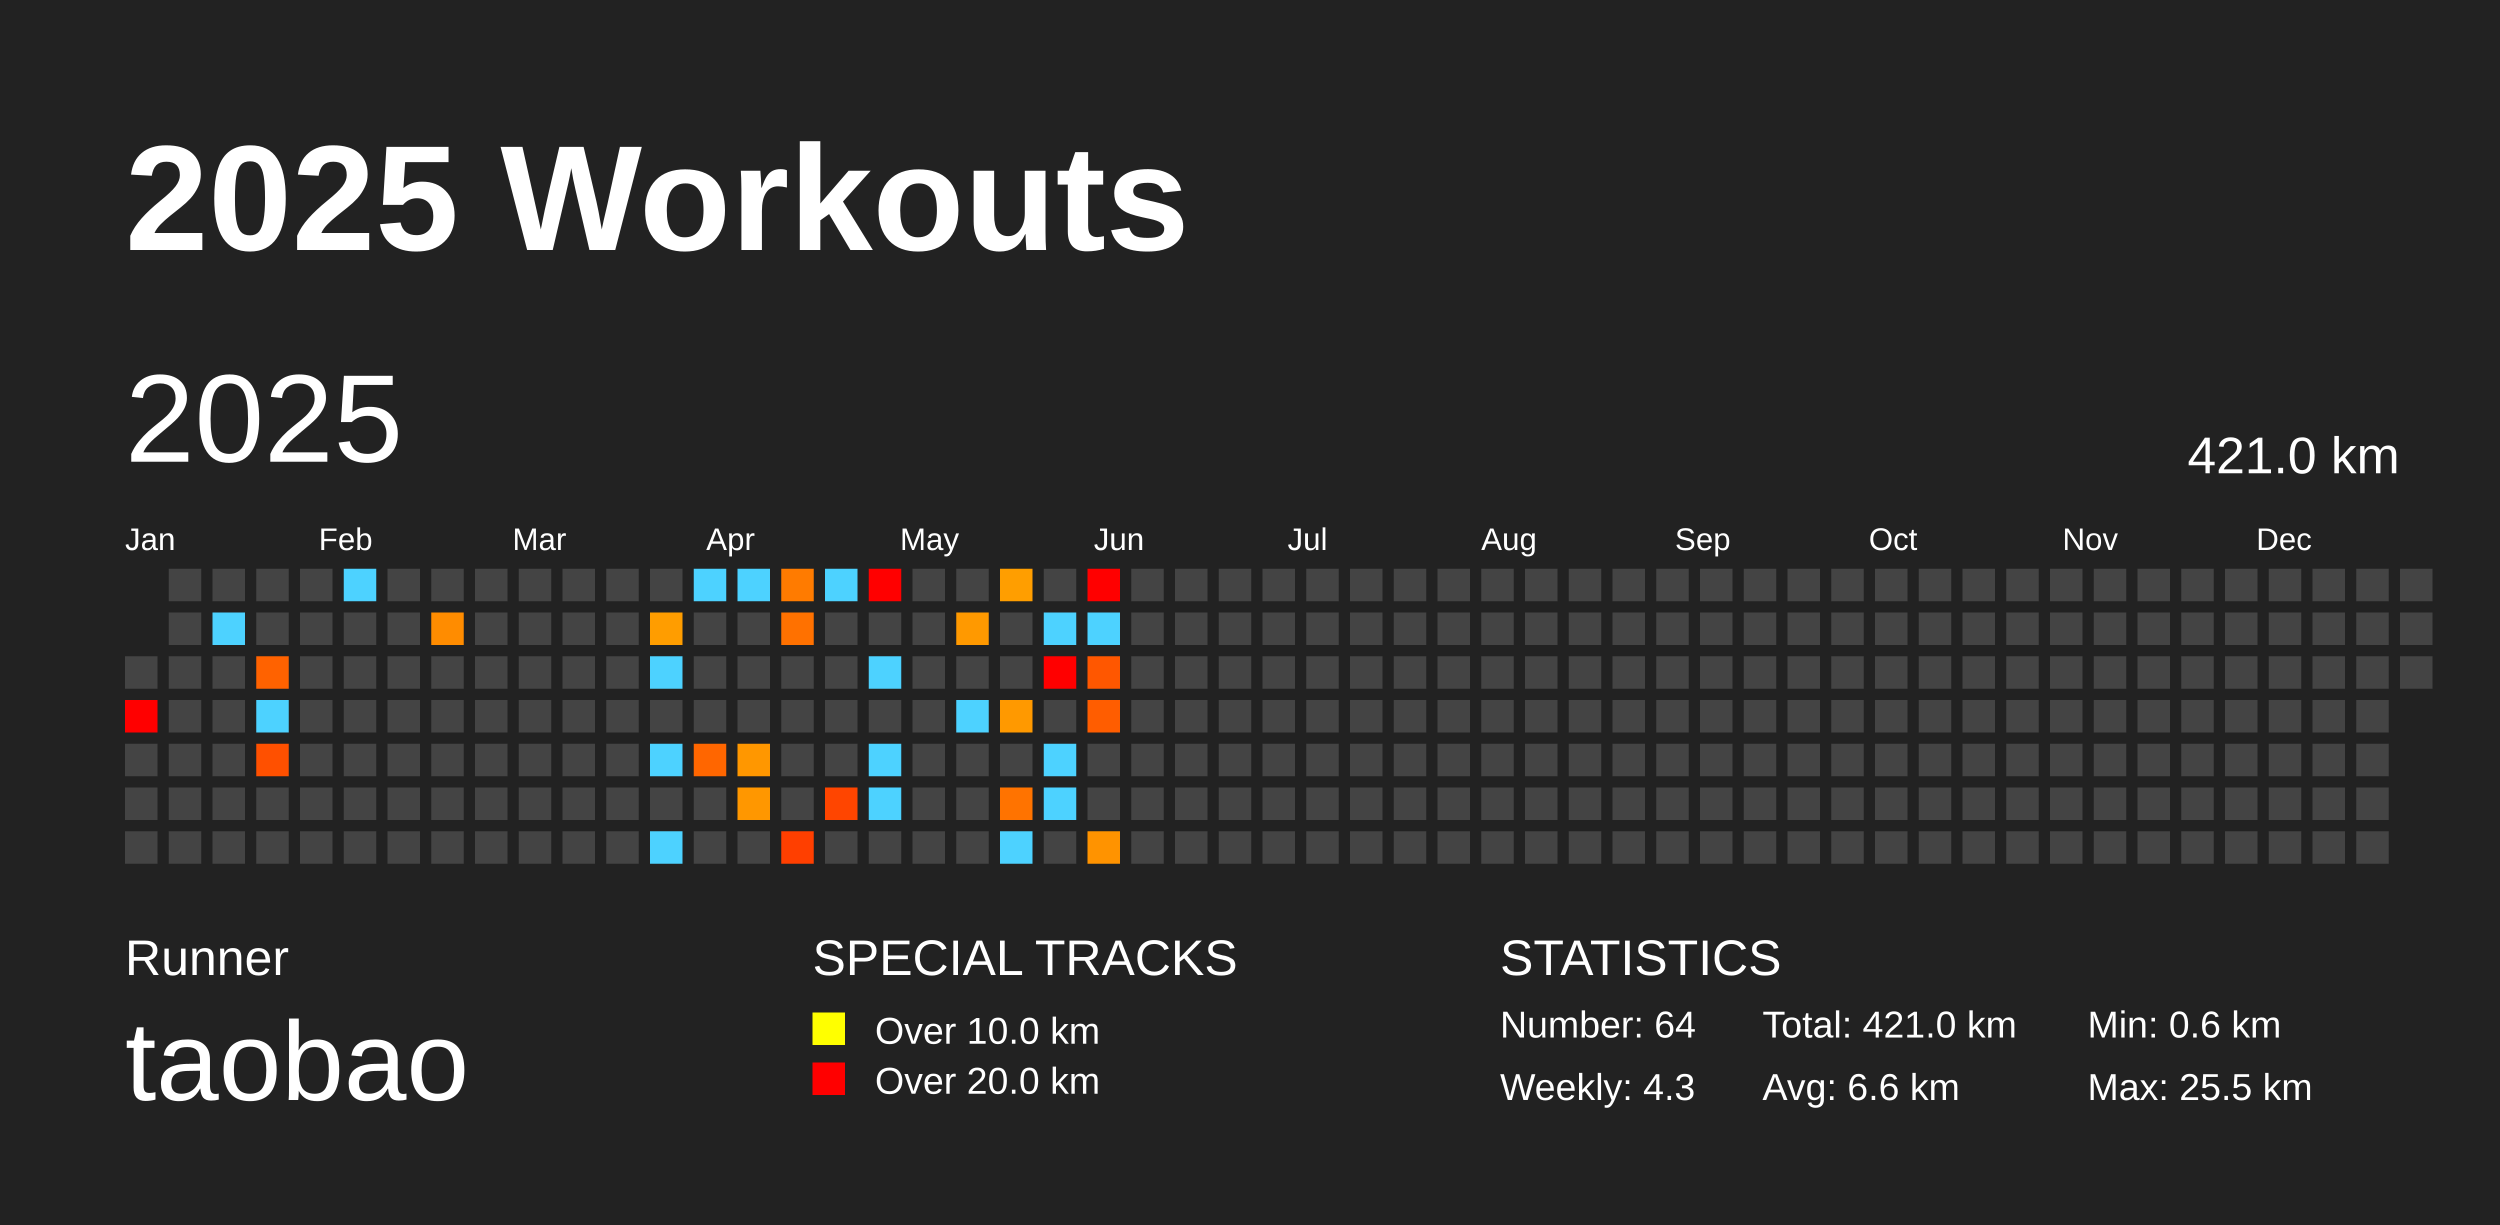
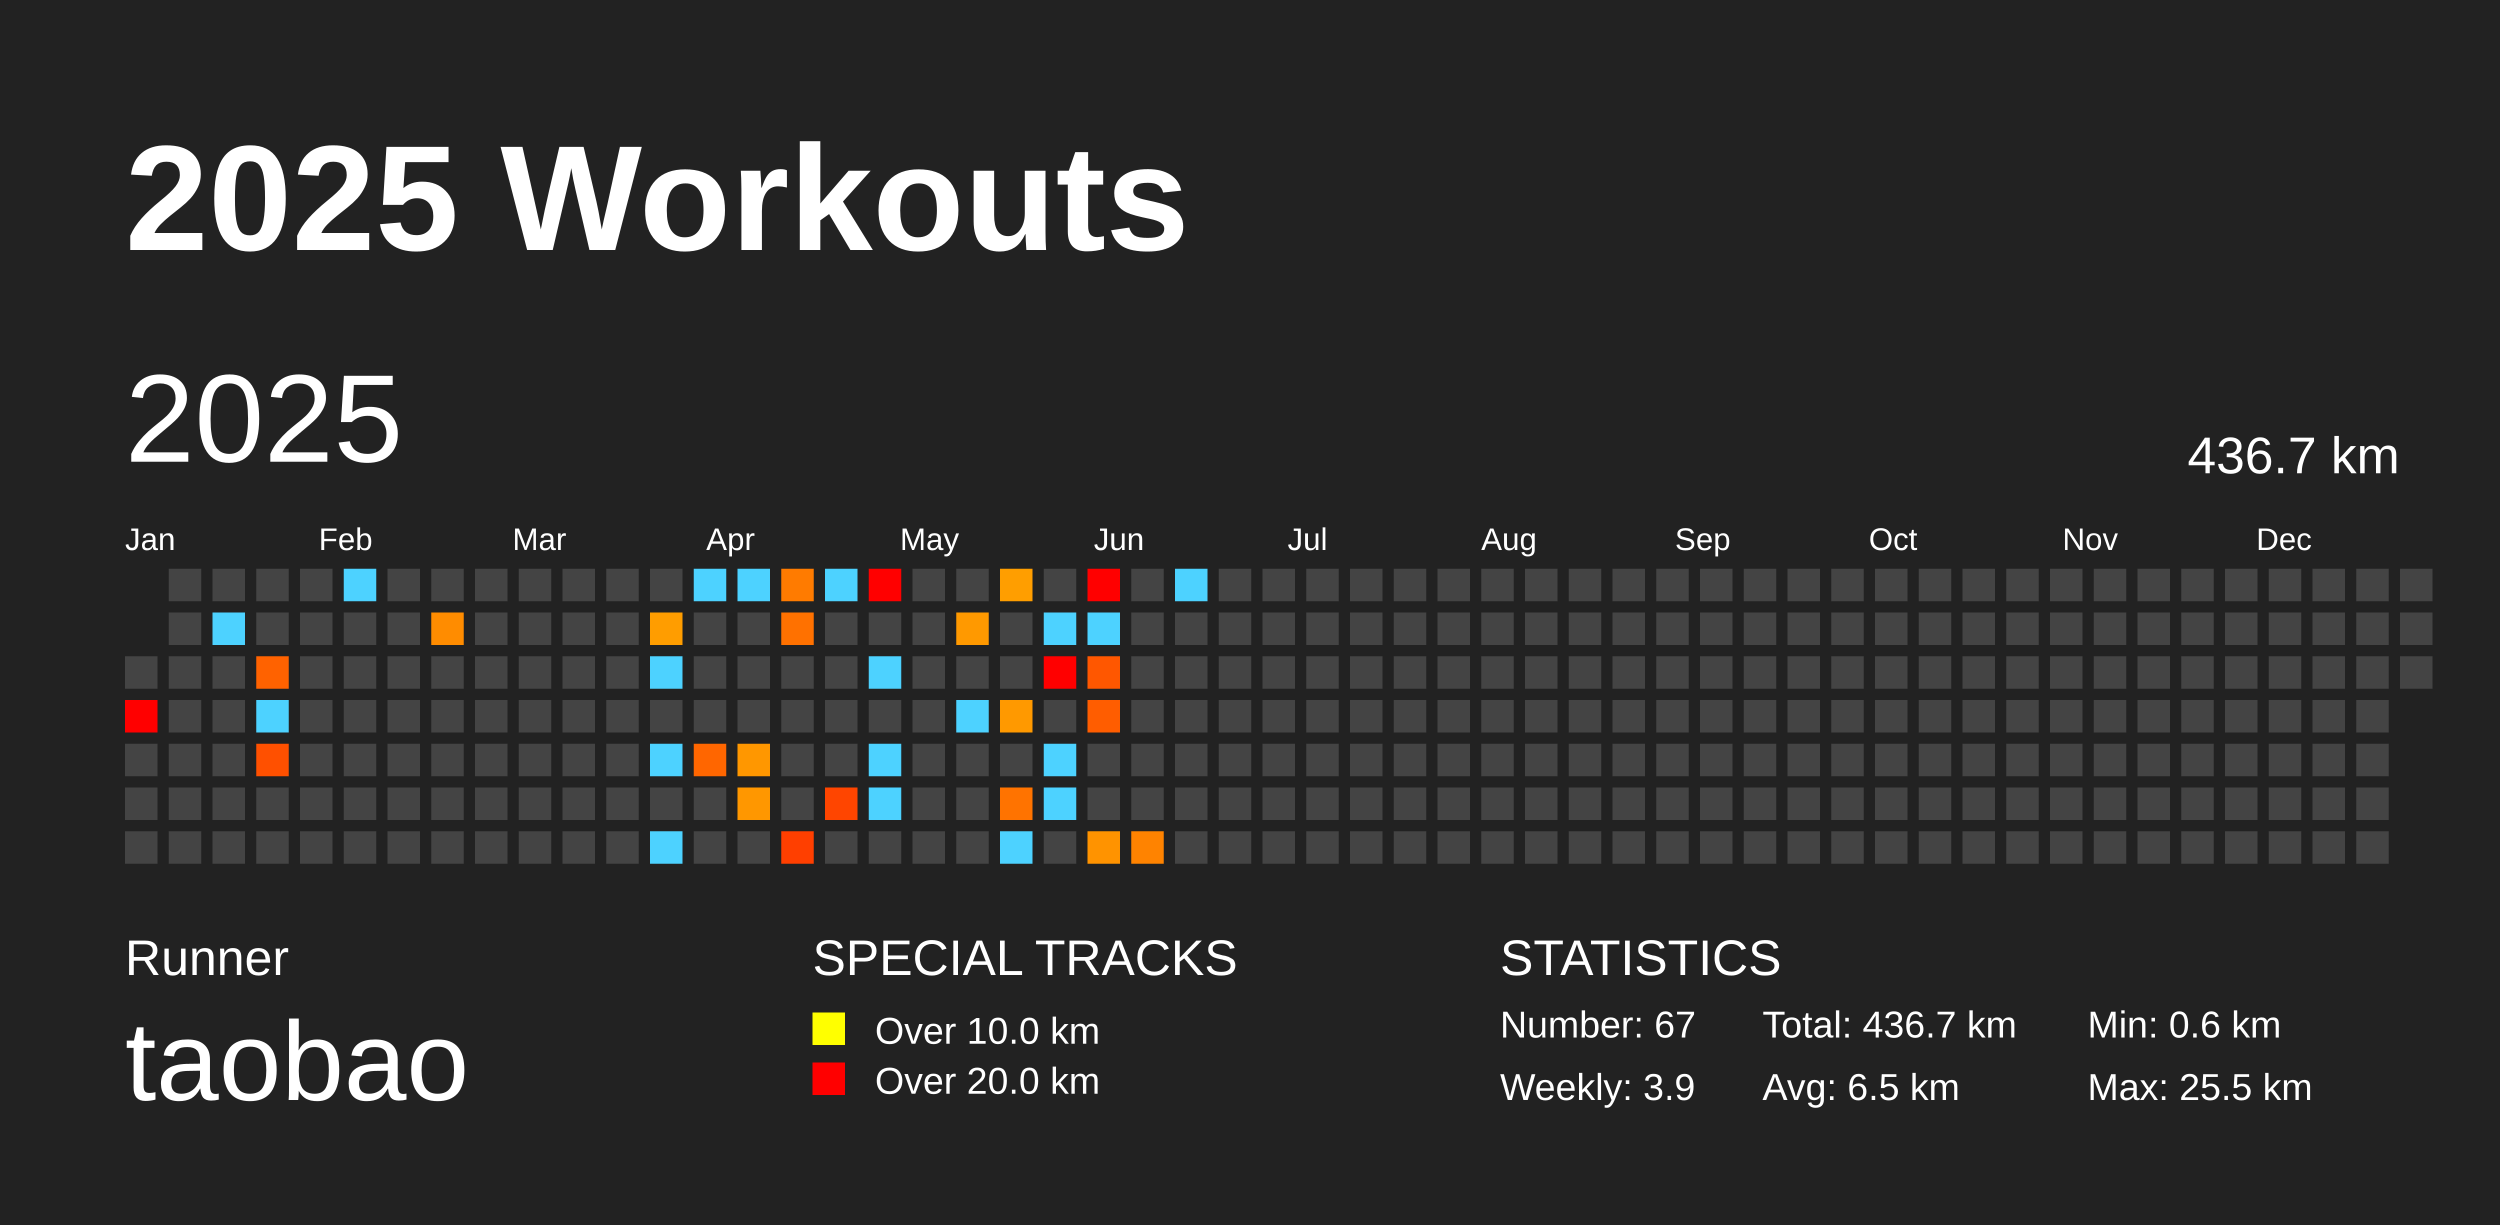
<svg xmlns="http://www.w3.org/2000/svg" baseProfile="full" height="98mm" version="1.1" viewBox="0,0,200,98" width="200mm">
  <defs />
  <rect fill="#222222" height="98" width="200" x="0" y="0" />
  <text fill="#FFFFFF" style="font-size:12px; font-family:Arial; font-weight:bold;" x="10" y="20">2025 Workouts</text>
  <text fill="#FFFFFF" style="font-size:4px; font-family:Arial" x="10" y="78">Runner</text>
  <text fill="#FFFFFF" style="font-size:9px; font-family:Arial" x="10" y="88">taobao</text>
  <text fill="#FFFFFF" style="font-size:4px; font-family:Arial" x="65" y="78">SPECIAL TRACKS</text>
  <rect fill="yellow" height="2.6" width="2.6" x="65" y="81" />
  <text fill="#FFFFFF" style="font-size:3px; font-family:Arial" x="70" y="83.5">Over 10.0 km</text>
  <rect fill="red" height="2.6" width="2.6" x="65" y="85" />
  <text fill="#FFFFFF" style="font-size:3px; font-family:Arial" x="70" y="87.5">Over 20.0 km</text>
  <text fill="#FFFFFF" style="font-size:4px; font-family:Arial" x="120" y="78">STATISTICS</text>
-   <text fill="#FFFFFF" style="font-size:3px; font-family:Arial" x="120" y="83">Number: 64</text>
-   <text fill="#FFFFFF" style="font-size:3px; font-family:Arial" x="120" y="88">Weekly: 4.3</text>
-   <text fill="#FFFFFF" style="font-size:3px; font-family:Arial" x="141" y="83">Total: 421.0 km</text>
-   <text fill="#FFFFFF" style="font-size:3px; font-family:Arial" x="141" y="88">Avg: 6.6 km</text>
+   <text fill="#FFFFFF" style="font-size:3px; font-family:Arial" x="120" y="83">Number: 67</text>
+   <text fill="#FFFFFF" style="font-size:3px; font-family:Arial" x="120" y="88">Weekly: 3.9</text>
+   <text fill="#FFFFFF" style="font-size:3px; font-family:Arial" x="141" y="83">Total: 436.7 km</text>
+   <text fill="#FFFFFF" style="font-size:3px; font-family:Arial" x="141" y="88">Avg: 6.5 km</text>
  <text fill="#FFFFFF" style="font-size:3px; font-family:Arial" x="167" y="83">Min: 0.6 km</text>
  <text fill="#FFFFFF" style="font-size:3px; font-family:Arial" x="167" y="88">Max: 25.5 km</text>
  <text dominant-baseline="hanging" fill="#FFFFFF" style="font-size:10.0px; font-family:Arial;" x="10" y="30">2025</text>
-   <text dominant-baseline="hanging" fill="#FFFFFF" style="font-size:4.125px; font-family:Arial;" x="175" y="35">421.0 km</text>
+   <text dominant-baseline="hanging" fill="#FFFFFF" style="font-size:4.125px; font-family:Arial;" x="175" y="35">436.7 km</text>
  <text fill="#FFFFFF" style="font-size:2.5px; font-family:Arial" x="10.0" y="44">Jan</text>
  <text fill="#FFFFFF" style="font-size:2.5px; font-family:Arial" x="25.5" y="44">Feb</text>
  <text fill="#FFFFFF" style="font-size:2.5px; font-family:Arial" x="41.0" y="44">Mar</text>
  <text fill="#FFFFFF" style="font-size:2.5px; font-family:Arial" x="56.5" y="44">Apr</text>
  <text fill="#FFFFFF" style="font-size:2.5px; font-family:Arial" x="72.0" y="44">May</text>
  <text fill="#FFFFFF" style="font-size:2.5px; font-family:Arial" x="87.5" y="44">Jun</text>
  <text fill="#FFFFFF" style="font-size:2.5px; font-family:Arial" x="103.0" y="44">Jul</text>
  <text fill="#FFFFFF" style="font-size:2.5px; font-family:Arial" x="118.5" y="44">Aug</text>
  <text fill="#FFFFFF" style="font-size:2.5px; font-family:Arial" x="134.0" y="44">Sep</text>
  <text fill="#FFFFFF" style="font-size:2.5px; font-family:Arial" x="149.5" y="44">Oct</text>
  <text fill="#FFFFFF" style="font-size:2.5px; font-family:Arial" x="165.0" y="44">Nov</text>
  <text fill="#FFFFFF" style="font-size:2.5px; font-family:Arial" x="180.5" y="44">Dec</text>
  <rect fill="#444444" height="2.6" width="2.6" x="10.0" y="52.5" />
  <rect fill="red" height="2.6" width="2.6" x="10.0" y="56.0" />
  <rect fill="#444444" height="2.6" width="2.6" x="10.0" y="59.5" />
  <rect fill="#444444" height="2.6" width="2.6" x="10.0" y="63.0" />
  <rect fill="#444444" height="2.6" width="2.6" x="10.0" y="66.5" />
  <rect fill="#444444" height="2.6" width="2.6" x="13.5" y="45.5" />
  <rect fill="#444444" height="2.6" width="2.6" x="13.5" y="49.0" />
  <rect fill="#444444" height="2.6" width="2.6" x="13.5" y="52.5" />
  <rect fill="#444444" height="2.6" width="2.6" x="13.5" y="56.0" />
  <rect fill="#444444" height="2.6" width="2.6" x="13.5" y="59.5" />
  <rect fill="#444444" height="2.6" width="2.6" x="13.5" y="63.0" />
  <rect fill="#444444" height="2.6" width="2.6" x="13.5" y="66.5" />
  <rect fill="#444444" height="2.6" width="2.6" x="17.0" y="45.5" />
  <rect fill="#4dd2ff" height="2.6" width="2.6" x="17.0" y="49.0" />
  <rect fill="#444444" height="2.6" width="2.6" x="17.0" y="52.5" />
  <rect fill="#444444" height="2.6" width="2.6" x="17.0" y="56.0" />
  <rect fill="#444444" height="2.6" width="2.6" x="17.0" y="59.5" />
  <rect fill="#444444" height="2.6" width="2.6" x="17.0" y="63.0" />
  <rect fill="#444444" height="2.6" width="2.6" x="17.0" y="66.5" />
  <rect fill="#444444" height="2.6" width="2.6" x="20.5" y="45.5" />
  <rect fill="#444444" height="2.6" width="2.6" x="20.5" y="49.0" />
  <rect fill="#ff6200" height="2.6" width="2.6" x="20.5" y="52.5" />
  <rect fill="#4dd2ff" height="2.6" width="2.6" x="20.5" y="56.0" />
  <rect fill="#ff5000" height="2.6" width="2.6" x="20.5" y="59.5" />
  <rect fill="#444444" height="2.6" width="2.6" x="20.5" y="63.0" />
  <rect fill="#444444" height="2.6" width="2.6" x="20.5" y="66.5" />
  <rect fill="#444444" height="2.6" width="2.6" x="24.0" y="45.5" />
  <rect fill="#444444" height="2.6" width="2.6" x="24.0" y="49.0" />
  <rect fill="#444444" height="2.6" width="2.6" x="24.0" y="52.5" />
  <rect fill="#444444" height="2.6" width="2.6" x="24.0" y="56.0" />
  <rect fill="#444444" height="2.6" width="2.6" x="24.0" y="59.5" />
  <rect fill="#444444" height="2.6" width="2.6" x="24.0" y="63.0" />
  <rect fill="#444444" height="2.6" width="2.6" x="24.0" y="66.5" />
  <rect fill="#4dd2ff" height="2.6" width="2.6" x="27.5" y="45.5" />
  <rect fill="#444444" height="2.6" width="2.6" x="27.5" y="49.0" />
  <rect fill="#444444" height="2.6" width="2.6" x="27.5" y="52.5" />
  <rect fill="#444444" height="2.6" width="2.6" x="27.5" y="56.0" />
  <rect fill="#444444" height="2.6" width="2.6" x="27.5" y="59.5" />
  <rect fill="#444444" height="2.6" width="2.6" x="27.5" y="63.0" />
  <rect fill="#444444" height="2.6" width="2.6" x="27.5" y="66.5" />
  <rect fill="#444444" height="2.6" width="2.6" x="31.0" y="45.5" />
  <rect fill="#444444" height="2.6" width="2.6" x="31.0" y="49.0" />
  <rect fill="#444444" height="2.6" width="2.6" x="31.0" y="52.5" />
  <rect fill="#444444" height="2.6" width="2.6" x="31.0" y="56.0" />
  <rect fill="#444444" height="2.6" width="2.6" x="31.0" y="59.5" />
  <rect fill="#444444" height="2.6" width="2.6" x="31.0" y="63.0" />
  <rect fill="#444444" height="2.6" width="2.6" x="31.0" y="66.5" />
  <rect fill="#444444" height="2.6" width="2.6" x="34.5" y="45.5" />
  <rect fill="#ff8c00" height="2.6" width="2.6" x="34.5" y="49.0" />
  <rect fill="#444444" height="2.6" width="2.6" x="34.5" y="52.5" />
  <rect fill="#444444" height="2.6" width="2.6" x="34.5" y="56.0" />
  <rect fill="#444444" height="2.6" width="2.6" x="34.5" y="59.5" />
  <rect fill="#444444" height="2.6" width="2.6" x="34.5" y="63.0" />
  <rect fill="#444444" height="2.6" width="2.6" x="34.5" y="66.5" />
  <rect fill="#444444" height="2.6" width="2.6" x="38.0" y="45.5" />
  <rect fill="#444444" height="2.6" width="2.6" x="38.0" y="49.0" />
  <rect fill="#444444" height="2.6" width="2.6" x="38.0" y="52.5" />
  <rect fill="#444444" height="2.6" width="2.6" x="38.0" y="56.0" />
  <rect fill="#444444" height="2.6" width="2.6" x="38.0" y="59.5" />
  <rect fill="#444444" height="2.6" width="2.6" x="38.0" y="63.0" />
  <rect fill="#444444" height="2.6" width="2.6" x="38.0" y="66.5" />
  <rect fill="#444444" height="2.6" width="2.6" x="41.5" y="45.5" />
  <rect fill="#444444" height="2.6" width="2.6" x="41.5" y="49.0" />
  <rect fill="#444444" height="2.6" width="2.6" x="41.5" y="52.5" />
  <rect fill="#444444" height="2.6" width="2.6" x="41.5" y="56.0" />
  <rect fill="#444444" height="2.6" width="2.6" x="41.5" y="59.5" />
  <rect fill="#444444" height="2.6" width="2.6" x="41.5" y="63.0" />
  <rect fill="#444444" height="2.6" width="2.6" x="41.5" y="66.5" />
  <rect fill="#444444" height="2.6" width="2.6" x="45.0" y="45.5" />
  <rect fill="#444444" height="2.6" width="2.6" x="45.0" y="49.0" />
  <rect fill="#444444" height="2.6" width="2.6" x="45.0" y="52.5" />
  <rect fill="#444444" height="2.6" width="2.6" x="45.0" y="56.0" />
  <rect fill="#444444" height="2.6" width="2.6" x="45.0" y="59.5" />
  <rect fill="#444444" height="2.6" width="2.6" x="45.0" y="63.0" />
  <rect fill="#444444" height="2.6" width="2.6" x="45.0" y="66.5" />
  <rect fill="#444444" height="2.6" width="2.6" x="48.5" y="45.5" />
  <rect fill="#444444" height="2.6" width="2.6" x="48.5" y="49.0" />
  <rect fill="#444444" height="2.6" width="2.6" x="48.5" y="52.5" />
  <rect fill="#444444" height="2.6" width="2.6" x="48.5" y="56.0" />
  <rect fill="#444444" height="2.6" width="2.6" x="48.5" y="59.5" />
  <rect fill="#444444" height="2.6" width="2.6" x="48.5" y="63.0" />
  <rect fill="#444444" height="2.6" width="2.6" x="48.5" y="66.5" />
  <rect fill="#444444" height="2.6" width="2.6" x="52.0" y="45.5" />
  <rect fill="#ff9d00" height="2.6" width="2.6" x="52.0" y="49.0" />
  <rect fill="#4dd2ff" height="2.6" width="2.6" x="52.0" y="52.5" />
  <rect fill="#444444" height="2.6" width="2.6" x="52.0" y="56.0" />
  <rect fill="#4dd2ff" height="2.6" width="2.6" x="52.0" y="59.5" />
  <rect fill="#444444" height="2.6" width="2.6" x="52.0" y="63.0" />
  <rect fill="#4dd2ff" height="2.6" width="2.6" x="52.0" y="66.5" />
  <rect fill="#4dd2ff" height="2.6" width="2.6" x="55.5" y="45.5" />
  <rect fill="#444444" height="2.6" width="2.6" x="55.5" y="49.0" />
  <rect fill="#444444" height="2.6" width="2.6" x="55.5" y="52.5" />
  <rect fill="#444444" height="2.6" width="2.6" x="55.5" y="56.0" />
  <rect fill="#ff6600" height="2.6" width="2.6" x="55.5" y="59.5" />
  <rect fill="#444444" height="2.6" width="2.6" x="55.5" y="63.0" />
  <rect fill="#444444" height="2.6" width="2.6" x="55.5" y="66.5" />
  <rect fill="#4dd2ff" height="2.6" width="2.6" x="59.0" y="45.5" />
  <rect fill="#444444" height="2.6" width="2.6" x="59.0" y="49.0" />
  <rect fill="#444444" height="2.6" width="2.6" x="59.0" y="52.5" />
  <rect fill="#444444" height="2.6" width="2.6" x="59.0" y="56.0" />
  <rect fill="#ff9700" height="2.6" width="2.6" x="59.0" y="59.5" />
  <rect fill="#ff9700" height="2.6" width="2.6" x="59.0" y="63.0" />
  <rect fill="#444444" height="2.6" width="2.6" x="59.0" y="66.5" />
  <rect fill="#ff7b00" height="2.6" width="2.6" x="62.5" y="45.5" />
  <rect fill="#ff7100" height="2.6" width="2.6" x="62.5" y="49.0" />
  <rect fill="#444444" height="2.6" width="2.6" x="62.5" y="52.5" />
  <rect fill="#444444" height="2.6" width="2.6" x="62.5" y="56.0" />
  <rect fill="#444444" height="2.6" width="2.6" x="62.5" y="59.5" />
  <rect fill="#444444" height="2.6" width="2.6" x="62.5" y="63.0" />
  <rect fill="#ff3f00" height="2.6" width="2.6" x="62.5" y="66.5" />
  <rect fill="#4dd2ff" height="2.6" width="2.6" x="66.0" y="45.5" />
  <rect fill="#444444" height="2.6" width="2.6" x="66.0" y="49.0" />
  <rect fill="#444444" height="2.6" width="2.6" x="66.0" y="52.5" />
  <rect fill="#444444" height="2.6" width="2.6" x="66.0" y="56.0" />
  <rect fill="#444444" height="2.6" width="2.6" x="66.0" y="59.5" />
  <rect fill="#ff4500" height="2.6" width="2.6" x="66.0" y="63.0" />
  <rect fill="#444444" height="2.6" width="2.6" x="66.0" y="66.5" />
  <rect fill="red" height="2.6" width="2.6" x="69.5" y="45.5" />
  <rect fill="#444444" height="2.6" width="2.6" x="69.5" y="49.0" />
  <rect fill="#4dd2ff" height="2.6" width="2.6" x="69.5" y="52.5" />
  <rect fill="#444444" height="2.6" width="2.6" x="69.5" y="56.0" />
  <rect fill="#4dd2ff" height="2.6" width="2.6" x="69.5" y="59.5" />
  <rect fill="#4dd2ff" height="2.6" width="2.6" x="69.5" y="63.0" />
  <rect fill="#444444" height="2.6" width="2.6" x="69.5" y="66.5" />
  <rect fill="#444444" height="2.6" width="2.6" x="73.0" y="45.5" />
  <rect fill="#444444" height="2.6" width="2.6" x="73.0" y="49.0" />
  <rect fill="#444444" height="2.6" width="2.6" x="73.0" y="52.5" />
  <rect fill="#444444" height="2.6" width="2.6" x="73.0" y="56.0" />
  <rect fill="#444444" height="2.6" width="2.6" x="73.0" y="59.5" />
  <rect fill="#444444" height="2.6" width="2.6" x="73.0" y="63.0" />
  <rect fill="#444444" height="2.6" width="2.6" x="73.0" y="66.5" />
  <rect fill="#444444" height="2.6" width="2.6" x="76.5" y="45.5" />
  <rect fill="#ff9900" height="2.6" width="2.6" x="76.5" y="49.0" />
  <rect fill="#444444" height="2.6" width="2.6" x="76.5" y="52.5" />
  <rect fill="#4dd2ff" height="2.6" width="2.6" x="76.5" y="56.0" />
  <rect fill="#444444" height="2.6" width="2.6" x="76.5" y="59.5" />
  <rect fill="#444444" height="2.6" width="2.6" x="76.5" y="63.0" />
  <rect fill="#444444" height="2.6" width="2.6" x="76.5" y="66.5" />
  <rect fill="#ff9e00" height="2.6" width="2.6" x="80.0" y="45.5" />
  <rect fill="#444444" height="2.6" width="2.6" x="80.0" y="49.0" />
  <rect fill="#444444" height="2.6" width="2.6" x="80.0" y="52.5" />
  <rect fill="#ff9900" height="2.6" width="2.6" x="80.0" y="56.0" />
  <rect fill="#444444" height="2.6" width="2.6" x="80.0" y="59.5" />
  <rect fill="#ff7300" height="2.6" width="2.6" x="80.0" y="63.0" />
  <rect fill="#4dd2ff" height="2.6" width="2.6" x="80.0" y="66.5" />
  <rect fill="#444444" height="2.6" width="2.6" x="83.5" y="45.5" />
  <rect fill="#4dd2ff" height="2.6" width="2.6" x="83.5" y="49.0" />
  <rect fill="red" height="2.6" width="2.6" x="83.5" y="52.5" />
  <rect fill="#444444" height="2.6" width="2.6" x="83.5" y="56.0" />
  <rect fill="#4dd2ff" height="2.6" width="2.6" x="83.5" y="59.5" />
  <rect fill="#4dd2ff" height="2.6" width="2.6" x="83.5" y="63.0" />
  <rect fill="#444444" height="2.6" width="2.6" x="83.5" y="66.5" />
  <rect fill="red" height="2.6" width="2.6" x="87.0" y="45.5" />
  <rect fill="#4dd2ff" height="2.6" width="2.6" x="87.0" y="49.0" />
  <rect fill="#ff5700" height="2.6" width="2.6" x="87.0" y="52.5" />
  <rect fill="#ff5d00" height="2.6" width="2.6" x="87.0" y="56.0" />
  <rect fill="#444444" height="2.6" width="2.6" x="87.0" y="59.5" />
  <rect fill="#444444" height="2.6" width="2.6" x="87.0" y="63.0" />
  <rect fill="#ff9300" height="2.6" width="2.6" x="87.0" y="66.5" />
  <rect fill="#444444" height="2.6" width="2.6" x="90.5" y="45.5" />
  <rect fill="#444444" height="2.6" width="2.6" x="90.5" y="49.0" />
  <rect fill="#444444" height="2.6" width="2.6" x="90.5" y="52.5" />
  <rect fill="#444444" height="2.6" width="2.6" x="90.5" y="56.0" />
  <rect fill="#444444" height="2.6" width="2.6" x="90.5" y="59.5" />
  <rect fill="#444444" height="2.6" width="2.6" x="90.5" y="63.0" />
-   <rect fill="#444444" height="2.6" width="2.6" x="90.5" y="66.5" />
-   <rect fill="#444444" height="2.6" width="2.6" x="94.0" y="45.5" />
+   <rect fill="#ff8300" height="2.6" width="2.6" x="90.5" y="66.5" />
+   <rect fill="#4dd2ff" height="2.6" width="2.6" x="94.0" y="45.5" />
  <rect fill="#444444" height="2.6" width="2.6" x="94.0" y="49.0" />
  <rect fill="#444444" height="2.6" width="2.6" x="94.0" y="52.5" />
  <rect fill="#444444" height="2.6" width="2.6" x="94.0" y="56.0" />
  <rect fill="#444444" height="2.6" width="2.6" x="94.0" y="59.5" />
  <rect fill="#444444" height="2.6" width="2.6" x="94.0" y="63.0" />
  <rect fill="#444444" height="2.6" width="2.6" x="94.0" y="66.5" />
  <rect fill="#444444" height="2.6" width="2.6" x="97.5" y="45.5" />
  <rect fill="#444444" height="2.6" width="2.6" x="97.5" y="49.0" />
  <rect fill="#444444" height="2.6" width="2.6" x="97.5" y="52.5" />
  <rect fill="#444444" height="2.6" width="2.6" x="97.5" y="56.0" />
  <rect fill="#444444" height="2.6" width="2.6" x="97.5" y="59.5" />
  <rect fill="#444444" height="2.6" width="2.6" x="97.5" y="63.0" />
  <rect fill="#444444" height="2.6" width="2.6" x="97.5" y="66.5" />
  <rect fill="#444444" height="2.6" width="2.6" x="101.0" y="45.5" />
  <rect fill="#444444" height="2.6" width="2.6" x="101.0" y="49.0" />
  <rect fill="#444444" height="2.6" width="2.6" x="101.0" y="52.5" />
  <rect fill="#444444" height="2.6" width="2.6" x="101.0" y="56.0" />
  <rect fill="#444444" height="2.6" width="2.6" x="101.0" y="59.5" />
  <rect fill="#444444" height="2.6" width="2.6" x="101.0" y="63.0" />
  <rect fill="#444444" height="2.6" width="2.6" x="101.0" y="66.5" />
  <rect fill="#444444" height="2.6" width="2.6" x="104.5" y="45.5" />
  <rect fill="#444444" height="2.6" width="2.6" x="104.5" y="49.0" />
  <rect fill="#444444" height="2.6" width="2.6" x="104.5" y="52.5" />
  <rect fill="#444444" height="2.6" width="2.6" x="104.5" y="56.0" />
  <rect fill="#444444" height="2.6" width="2.6" x="104.5" y="59.5" />
  <rect fill="#444444" height="2.6" width="2.6" x="104.5" y="63.0" />
  <rect fill="#444444" height="2.6" width="2.6" x="104.5" y="66.5" />
  <rect fill="#444444" height="2.6" width="2.6" x="108.0" y="45.5" />
  <rect fill="#444444" height="2.6" width="2.6" x="108.0" y="49.0" />
  <rect fill="#444444" height="2.6" width="2.6" x="108.0" y="52.5" />
  <rect fill="#444444" height="2.6" width="2.6" x="108.0" y="56.0" />
  <rect fill="#444444" height="2.6" width="2.6" x="108.0" y="59.5" />
  <rect fill="#444444" height="2.6" width="2.6" x="108.0" y="63.0" />
  <rect fill="#444444" height="2.6" width="2.6" x="108.0" y="66.5" />
  <rect fill="#444444" height="2.6" width="2.6" x="111.5" y="45.5" />
  <rect fill="#444444" height="2.6" width="2.6" x="111.5" y="49.0" />
  <rect fill="#444444" height="2.6" width="2.6" x="111.5" y="52.5" />
  <rect fill="#444444" height="2.6" width="2.6" x="111.5" y="56.0" />
  <rect fill="#444444" height="2.6" width="2.6" x="111.5" y="59.5" />
  <rect fill="#444444" height="2.6" width="2.6" x="111.5" y="63.0" />
  <rect fill="#444444" height="2.6" width="2.6" x="111.5" y="66.5" />
  <rect fill="#444444" height="2.6" width="2.6" x="115.0" y="45.5" />
  <rect fill="#444444" height="2.6" width="2.6" x="115.0" y="49.0" />
  <rect fill="#444444" height="2.6" width="2.6" x="115.0" y="52.5" />
  <rect fill="#444444" height="2.6" width="2.6" x="115.0" y="56.0" />
  <rect fill="#444444" height="2.6" width="2.6" x="115.0" y="59.5" />
  <rect fill="#444444" height="2.6" width="2.6" x="115.0" y="63.0" />
  <rect fill="#444444" height="2.6" width="2.6" x="115.0" y="66.5" />
  <rect fill="#444444" height="2.6" width="2.6" x="118.5" y="45.5" />
  <rect fill="#444444" height="2.6" width="2.6" x="118.5" y="49.0" />
  <rect fill="#444444" height="2.6" width="2.6" x="118.5" y="52.5" />
  <rect fill="#444444" height="2.6" width="2.6" x="118.5" y="56.0" />
  <rect fill="#444444" height="2.6" width="2.6" x="118.5" y="59.5" />
  <rect fill="#444444" height="2.6" width="2.6" x="118.5" y="63.0" />
  <rect fill="#444444" height="2.6" width="2.6" x="118.5" y="66.5" />
  <rect fill="#444444" height="2.6" width="2.6" x="122.0" y="45.5" />
  <rect fill="#444444" height="2.6" width="2.6" x="122.0" y="49.0" />
  <rect fill="#444444" height="2.6" width="2.6" x="122.0" y="52.5" />
  <rect fill="#444444" height="2.6" width="2.6" x="122.0" y="56.0" />
  <rect fill="#444444" height="2.6" width="2.6" x="122.0" y="59.5" />
  <rect fill="#444444" height="2.6" width="2.6" x="122.0" y="63.0" />
  <rect fill="#444444" height="2.6" width="2.6" x="122.0" y="66.5" />
  <rect fill="#444444" height="2.6" width="2.6" x="125.5" y="45.5" />
  <rect fill="#444444" height="2.6" width="2.6" x="125.5" y="49.0" />
  <rect fill="#444444" height="2.6" width="2.6" x="125.5" y="52.5" />
  <rect fill="#444444" height="2.6" width="2.6" x="125.5" y="56.0" />
  <rect fill="#444444" height="2.6" width="2.6" x="125.5" y="59.5" />
  <rect fill="#444444" height="2.6" width="2.6" x="125.5" y="63.0" />
  <rect fill="#444444" height="2.6" width="2.6" x="125.5" y="66.5" />
  <rect fill="#444444" height="2.6" width="2.6" x="129.0" y="45.5" />
  <rect fill="#444444" height="2.6" width="2.6" x="129.0" y="49.0" />
  <rect fill="#444444" height="2.6" width="2.6" x="129.0" y="52.5" />
  <rect fill="#444444" height="2.6" width="2.6" x="129.0" y="56.0" />
  <rect fill="#444444" height="2.6" width="2.6" x="129.0" y="59.5" />
  <rect fill="#444444" height="2.6" width="2.6" x="129.0" y="63.0" />
  <rect fill="#444444" height="2.6" width="2.6" x="129.0" y="66.5" />
  <rect fill="#444444" height="2.6" width="2.6" x="132.5" y="45.5" />
  <rect fill="#444444" height="2.6" width="2.6" x="132.5" y="49.0" />
  <rect fill="#444444" height="2.6" width="2.6" x="132.5" y="52.5" />
  <rect fill="#444444" height="2.6" width="2.6" x="132.5" y="56.0" />
  <rect fill="#444444" height="2.6" width="2.6" x="132.5" y="59.5" />
  <rect fill="#444444" height="2.6" width="2.6" x="132.5" y="63.0" />
  <rect fill="#444444" height="2.6" width="2.6" x="132.5" y="66.5" />
  <rect fill="#444444" height="2.6" width="2.6" x="136.0" y="45.5" />
  <rect fill="#444444" height="2.6" width="2.6" x="136.0" y="49.0" />
  <rect fill="#444444" height="2.6" width="2.6" x="136.0" y="52.5" />
  <rect fill="#444444" height="2.6" width="2.6" x="136.0" y="56.0" />
  <rect fill="#444444" height="2.6" width="2.6" x="136.0" y="59.5" />
  <rect fill="#444444" height="2.6" width="2.6" x="136.0" y="63.0" />
  <rect fill="#444444" height="2.6" width="2.6" x="136.0" y="66.5" />
  <rect fill="#444444" height="2.6" width="2.6" x="139.5" y="45.5" />
  <rect fill="#444444" height="2.6" width="2.6" x="139.5" y="49.0" />
  <rect fill="#444444" height="2.6" width="2.6" x="139.5" y="52.5" />
  <rect fill="#444444" height="2.6" width="2.6" x="139.5" y="56.0" />
  <rect fill="#444444" height="2.6" width="2.6" x="139.5" y="59.5" />
  <rect fill="#444444" height="2.6" width="2.6" x="139.5" y="63.0" />
  <rect fill="#444444" height="2.6" width="2.6" x="139.5" y="66.5" />
  <rect fill="#444444" height="2.6" width="2.6" x="143.0" y="45.5" />
  <rect fill="#444444" height="2.6" width="2.6" x="143.0" y="49.0" />
  <rect fill="#444444" height="2.6" width="2.6" x="143.0" y="52.5" />
  <rect fill="#444444" height="2.6" width="2.6" x="143.0" y="56.0" />
  <rect fill="#444444" height="2.6" width="2.6" x="143.0" y="59.5" />
  <rect fill="#444444" height="2.6" width="2.6" x="143.0" y="63.0" />
  <rect fill="#444444" height="2.6" width="2.6" x="143.0" y="66.5" />
  <rect fill="#444444" height="2.6" width="2.6" x="146.5" y="45.5" />
  <rect fill="#444444" height="2.6" width="2.6" x="146.5" y="49.0" />
  <rect fill="#444444" height="2.6" width="2.6" x="146.5" y="52.5" />
  <rect fill="#444444" height="2.6" width="2.6" x="146.5" y="56.0" />
  <rect fill="#444444" height="2.6" width="2.6" x="146.5" y="59.5" />
  <rect fill="#444444" height="2.6" width="2.6" x="146.5" y="63.0" />
  <rect fill="#444444" height="2.6" width="2.6" x="146.5" y="66.5" />
  <rect fill="#444444" height="2.6" width="2.6" x="150.0" y="45.5" />
  <rect fill="#444444" height="2.6" width="2.6" x="150.0" y="49.0" />
  <rect fill="#444444" height="2.6" width="2.6" x="150.0" y="52.5" />
  <rect fill="#444444" height="2.6" width="2.6" x="150.0" y="56.0" />
  <rect fill="#444444" height="2.6" width="2.6" x="150.0" y="59.5" />
  <rect fill="#444444" height="2.6" width="2.6" x="150.0" y="63.0" />
  <rect fill="#444444" height="2.6" width="2.6" x="150.0" y="66.5" />
  <rect fill="#444444" height="2.6" width="2.6" x="153.5" y="45.5" />
  <rect fill="#444444" height="2.6" width="2.6" x="153.5" y="49.0" />
  <rect fill="#444444" height="2.6" width="2.6" x="153.5" y="52.5" />
  <rect fill="#444444" height="2.6" width="2.6" x="153.5" y="56.0" />
  <rect fill="#444444" height="2.6" width="2.6" x="153.5" y="59.5" />
  <rect fill="#444444" height="2.6" width="2.6" x="153.5" y="63.0" />
  <rect fill="#444444" height="2.6" width="2.6" x="153.5" y="66.5" />
  <rect fill="#444444" height="2.6" width="2.6" x="157.0" y="45.5" />
  <rect fill="#444444" height="2.6" width="2.6" x="157.0" y="49.0" />
  <rect fill="#444444" height="2.6" width="2.6" x="157.0" y="52.5" />
  <rect fill="#444444" height="2.6" width="2.6" x="157.0" y="56.0" />
  <rect fill="#444444" height="2.6" width="2.6" x="157.0" y="59.5" />
  <rect fill="#444444" height="2.6" width="2.6" x="157.0" y="63.0" />
  <rect fill="#444444" height="2.6" width="2.6" x="157.0" y="66.5" />
  <rect fill="#444444" height="2.6" width="2.6" x="160.5" y="45.5" />
  <rect fill="#444444" height="2.6" width="2.6" x="160.5" y="49.0" />
  <rect fill="#444444" height="2.6" width="2.6" x="160.5" y="52.5" />
  <rect fill="#444444" height="2.6" width="2.6" x="160.5" y="56.0" />
  <rect fill="#444444" height="2.6" width="2.6" x="160.5" y="59.5" />
  <rect fill="#444444" height="2.6" width="2.6" x="160.5" y="63.0" />
  <rect fill="#444444" height="2.6" width="2.6" x="160.5" y="66.5" />
  <rect fill="#444444" height="2.6" width="2.6" x="164.0" y="45.5" />
  <rect fill="#444444" height="2.6" width="2.6" x="164.0" y="49.0" />
  <rect fill="#444444" height="2.6" width="2.6" x="164.0" y="52.5" />
  <rect fill="#444444" height="2.6" width="2.6" x="164.0" y="56.0" />
  <rect fill="#444444" height="2.6" width="2.6" x="164.0" y="59.5" />
  <rect fill="#444444" height="2.6" width="2.6" x="164.0" y="63.0" />
  <rect fill="#444444" height="2.6" width="2.6" x="164.0" y="66.5" />
  <rect fill="#444444" height="2.6" width="2.6" x="167.5" y="45.5" />
  <rect fill="#444444" height="2.6" width="2.6" x="167.5" y="49.0" />
  <rect fill="#444444" height="2.6" width="2.6" x="167.5" y="52.5" />
  <rect fill="#444444" height="2.6" width="2.6" x="167.5" y="56.0" />
  <rect fill="#444444" height="2.6" width="2.6" x="167.5" y="59.5" />
  <rect fill="#444444" height="2.6" width="2.6" x="167.5" y="63.0" />
  <rect fill="#444444" height="2.6" width="2.6" x="167.5" y="66.5" />
  <rect fill="#444444" height="2.6" width="2.6" x="171.0" y="45.5" />
  <rect fill="#444444" height="2.6" width="2.6" x="171.0" y="49.0" />
  <rect fill="#444444" height="2.6" width="2.6" x="171.0" y="52.5" />
  <rect fill="#444444" height="2.6" width="2.6" x="171.0" y="56.0" />
  <rect fill="#444444" height="2.6" width="2.6" x="171.0" y="59.5" />
  <rect fill="#444444" height="2.6" width="2.6" x="171.0" y="63.0" />
  <rect fill="#444444" height="2.6" width="2.6" x="171.0" y="66.5" />
  <rect fill="#444444" height="2.6" width="2.6" x="174.5" y="45.5" />
  <rect fill="#444444" height="2.6" width="2.6" x="174.5" y="49.0" />
  <rect fill="#444444" height="2.6" width="2.6" x="174.5" y="52.5" />
  <rect fill="#444444" height="2.6" width="2.6" x="174.5" y="56.0" />
  <rect fill="#444444" height="2.6" width="2.6" x="174.5" y="59.5" />
  <rect fill="#444444" height="2.6" width="2.6" x="174.5" y="63.0" />
  <rect fill="#444444" height="2.6" width="2.6" x="174.5" y="66.5" />
  <rect fill="#444444" height="2.6" width="2.6" x="178.0" y="45.5" />
  <rect fill="#444444" height="2.6" width="2.6" x="178.0" y="49.0" />
  <rect fill="#444444" height="2.6" width="2.6" x="178.0" y="52.5" />
  <rect fill="#444444" height="2.6" width="2.6" x="178.0" y="56.0" />
  <rect fill="#444444" height="2.6" width="2.6" x="178.0" y="59.5" />
  <rect fill="#444444" height="2.6" width="2.6" x="178.0" y="63.0" />
  <rect fill="#444444" height="2.6" width="2.6" x="178.0" y="66.5" />
  <rect fill="#444444" height="2.6" width="2.6" x="181.5" y="45.5" />
  <rect fill="#444444" height="2.6" width="2.6" x="181.5" y="49.0" />
  <rect fill="#444444" height="2.6" width="2.6" x="181.5" y="52.5" />
  <rect fill="#444444" height="2.6" width="2.6" x="181.5" y="56.0" />
  <rect fill="#444444" height="2.6" width="2.6" x="181.5" y="59.5" />
  <rect fill="#444444" height="2.6" width="2.6" x="181.5" y="63.0" />
  <rect fill="#444444" height="2.6" width="2.6" x="181.5" y="66.5" />
  <rect fill="#444444" height="2.6" width="2.6" x="185.0" y="45.5" />
  <rect fill="#444444" height="2.6" width="2.6" x="185.0" y="49.0" />
  <rect fill="#444444" height="2.6" width="2.6" x="185.0" y="52.5" />
  <rect fill="#444444" height="2.6" width="2.6" x="185.0" y="56.0" />
  <rect fill="#444444" height="2.6" width="2.6" x="185.0" y="59.5" />
  <rect fill="#444444" height="2.6" width="2.6" x="185.0" y="63.0" />
  <rect fill="#444444" height="2.6" width="2.6" x="185.0" y="66.5" />
  <rect fill="#444444" height="2.6" width="2.6" x="188.5" y="45.5" />
  <rect fill="#444444" height="2.6" width="2.6" x="188.5" y="49.0" />
  <rect fill="#444444" height="2.6" width="2.6" x="188.5" y="52.5" />
  <rect fill="#444444" height="2.6" width="2.6" x="188.5" y="56.0" />
  <rect fill="#444444" height="2.6" width="2.6" x="188.5" y="59.5" />
  <rect fill="#444444" height="2.6" width="2.6" x="188.5" y="63.0" />
  <rect fill="#444444" height="2.6" width="2.6" x="188.5" y="66.5" />
  <rect fill="#444444" height="2.6" width="2.6" x="192.0" y="45.5" />
  <rect fill="#444444" height="2.6" width="2.6" x="192.0" y="49.0" />
  <rect fill="#444444" height="2.6" width="2.6" x="192.0" y="52.5" />
</svg>
